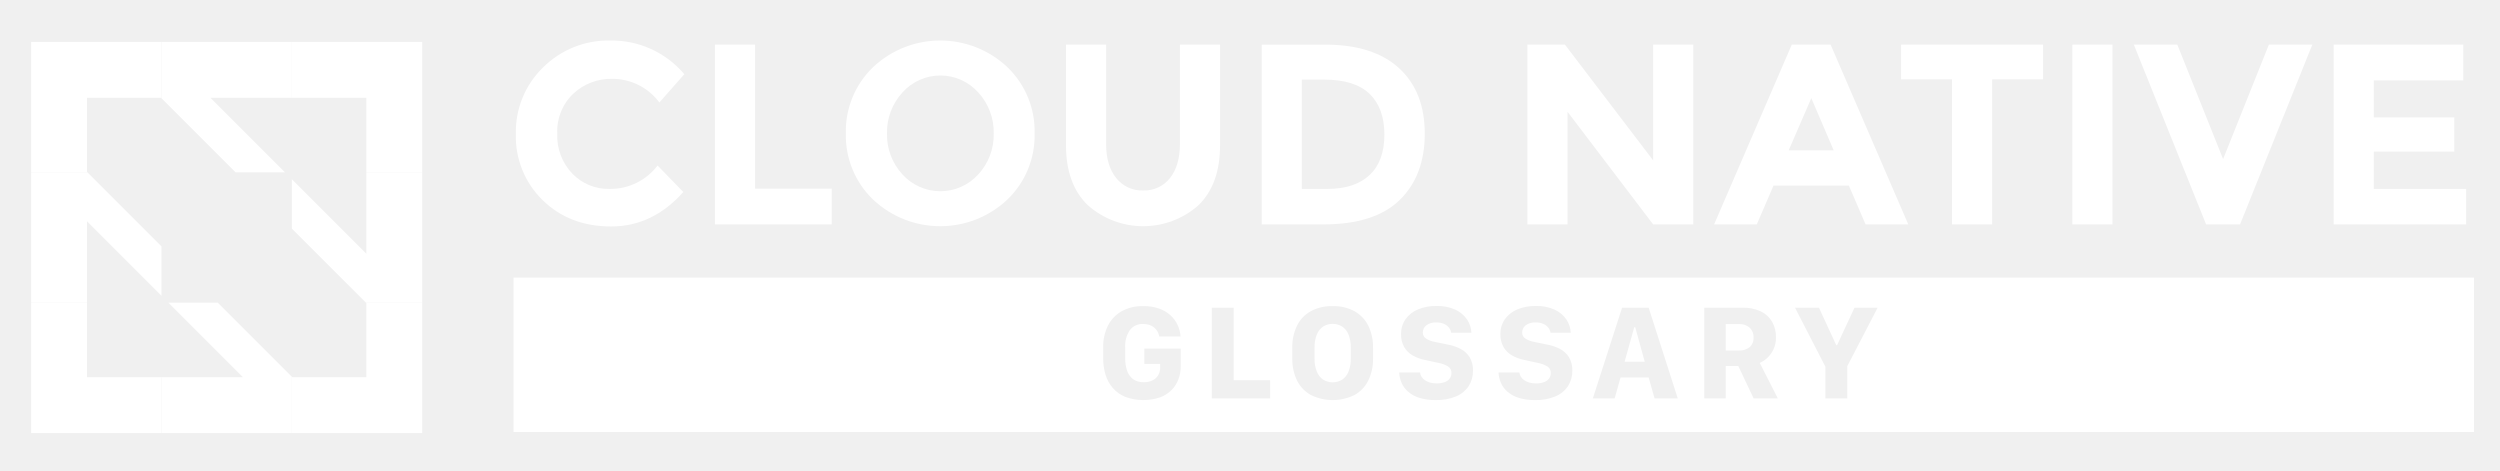
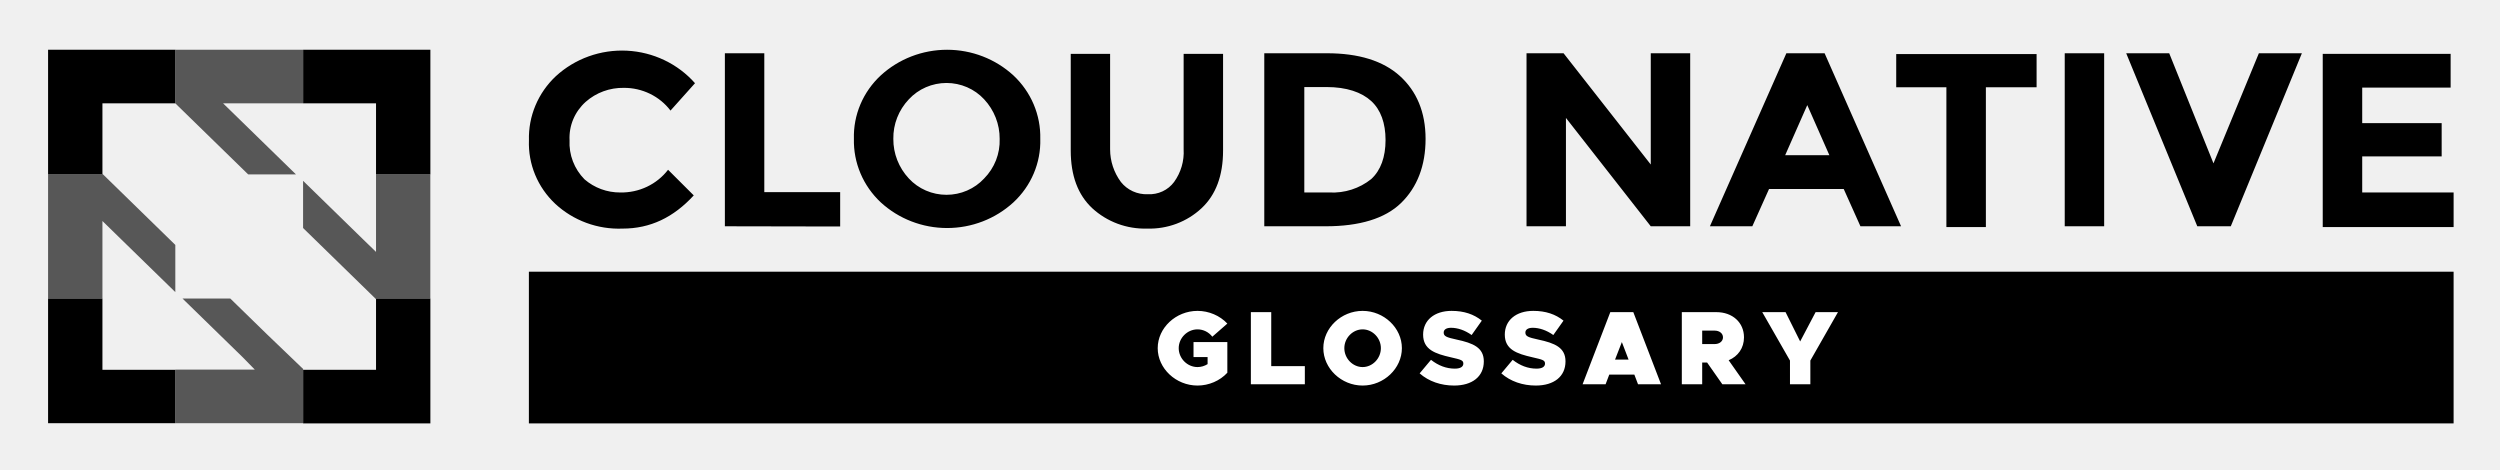
- <svg xmlns="http://www.w3.org/2000/svg" id="Layer_1" data-name="Layer 1" viewBox="0 0 600 113">
-   <defs>
-     <style>.cls-1{fill:#fff;}</style>
-   </defs>
-   <path class="cls-1" d="M146.214,45.34a14.209,14.209,0,0,0,11.605-5.617l6.172,6.358q-7.346,8.272-17.314,8.271-9.969,0-16.419-6.296a21.274,21.274,0,0,1-6.451-15.895,21.476,21.476,0,0,1,6.574-16.018,22.144,22.144,0,0,1,16.08-6.419,22.79,22.79,0,0,1,17.776,8.086l-5.987,6.79a14.03,14.03,0,0,0-11.357-5.679,13.239,13.239,0,0,0-9.29,3.549,12.366,12.366,0,0,0-3.858,9.568,13.052,13.052,0,0,0,3.642,9.66A12.015,12.015,0,0,0,146.214,45.34Z" />
-   <path class="cls-1" d="M171.584,53.858v-43.146h9.629V45.278h18.395v8.58Z" />
-   <path class="cls-1" d="M241.765,47.901a23.51,23.51,0,0,1-32.221,0,21.312,21.312,0,0,1-6.542-15.894,21.315,21.315,0,0,1,6.542-15.895,23.508,23.508,0,0,1,32.221,0,21.318,21.318,0,0,1,6.543,15.895A21.316,21.316,0,0,1,241.765,47.901ZM238.494,32.038a14.118,14.118,0,0,0-3.703-9.845,12.21,12.21,0,0,0-18.209,0,14.116,14.116,0,0,0-3.704,9.845,14.005,14.005,0,0,0,3.704,9.815,12.273,12.273,0,0,0,18.209,0A14.007,14.007,0,0,0,238.494,32.038Z" />
-   <path class="cls-1" d="M267.875,42.717a7.882,7.882,0,0,0,6.48,2.994,7.801,7.801,0,0,0,6.452-2.994q2.374-2.994,2.377-8.179v-23.826h9.629V34.847q0,9.384-5.185,14.413a20.019,20.019,0,0,1-26.574-.03q-5.217-5.06-5.216-14.382V10.712h9.63v23.826Q265.467,39.723,267.875,42.717Z" />
-   <path class="cls-1" d="M335.772,16.36q6.171,5.648,6.173,15.71,0,10.061-6.018,15.925-6.018,5.864-18.364,5.864H302.81v-43.146h15.247Q329.599,10.712,335.772,16.36ZM328.704,42.006q3.548-3.333,3.549-9.691,0-6.357-3.549-9.783-3.55-3.426-10.894-3.426h-5.37V45.34h6.111Q325.155,45.34,328.704,42.006Z" />
-   <path class="cls-1" d="M396.757,10.712h9.63v43.146h-9.63L376.203,26.822V53.858h-9.63v-43.146h9.012l21.172,27.776Z" />
-   <path class="cls-1" d="M447.741,53.858l-4.012-9.32H425.643l-4.012,9.32h-10.247l18.642-43.146H439.346l18.642,43.146ZM434.717,23.551,429.285,36.081h10.803Z" />
-   <path class="cls-1" d="M478.111,19.045V53.858h-9.63V19.045H456.26V10.712H490.332v8.333Z" />
-   <path class="cls-1" d="M497.367,10.712h9.63v43.146H497.367Z" />
-   <path class="cls-1" d="M533.538,38.18l10.987-27.468H554.958l-17.346,43.146h-8.147l-17.346-43.146h10.433Z" />
-   <path class="cls-1" d="M591.189,10.712v8.579H569.709v8.889h19.32v8.209h-19.32V45.34h22.159v8.518H560.079v-43.146Z" />
-   <polygon class="cls-1" points="20.879 72.642 7.468 72.642 7.468 103.933 38.755 103.933 38.755 90.521 20.879 90.521 20.879 72.642" />
-   <polygon class="cls-1" points="87.923 72.743 87.923 90.521 70.143 90.521 70.045 90.422 70.045 103.933 101.333 103.933 101.333 72.642 87.823 72.642 87.923 72.743" />
-   <polygon class="cls-1" points="7.468 41.359 20.979 41.359 20.879 41.256 20.879 23.48 20.879 23.476 38.656 23.476 38.755 23.576 38.755 10.067 7.468 10.067 7.468 41.359" />
-   <polygon class="cls-1" points="70.045 10.067 70.045 23.476 87.923 23.476 87.923 41.359 101.333 41.359 101.333 10.067 70.045 10.067" />
-   <polygon class="cls-1" points="68.389 41.359 50.509 23.476 70.045 23.476 70.045 10.067 38.755 10.067 38.755 23.576 56.537 41.359 68.389 41.359" />
-   <polygon class="cls-1" points="52.264 72.642 40.412 72.642 55.227 87.459 58.292 90.521 52.167 90.521 38.755 90.521 38.755 103.933 70.045 103.933 70.045 90.422 61.153 81.532 52.264 72.642" />
-   <polygon class="cls-1" points="87.923 41.359 87.923 54.766 87.923 60.892 84.86 57.827 70.045 43.014 70.045 54.867 78.933 63.753 87.823 72.642 101.333 72.642 101.333 41.359 87.923 41.359" />
-   <polygon class="cls-1" points="38.755 59.132 20.979 41.359 7.468 41.359 7.468 72.642 20.879 72.642 20.879 53.108 38.755 70.985 38.755 59.132" />
-   <polygon class="cls-1" points="392.217 78.537 389.903 86.815 394.736 86.815 392.456 78.537 392.217 78.537" />
-   <path class="cls-1" d="M322.112,78.362a4.364,4.364,0,0,0-4.546,0,4.198,4.198,0,0,0-1.523,1.905,7.987,7.987,0,0,0-.55,3.166V86.05a7.989,7.989,0,0,0,.55,3.157,4.188,4.188,0,0,0,1.523,1.914,4.364,4.364,0,0,0,4.546,0A4.18,4.18,0,0,0,323.635,89.207a7.97,7.97,0,0,0,.551-3.157V83.434a7.97,7.97,0,0,0-.551-3.166A4.19,4.19,0,0,0,322.112,78.362Z" />
-   <path class="cls-1" d="M417.444,77.771H414.175v6.349h3.222a3.83,3.83,0,0,0,2.488-.774,2.825,2.825,0,0,0,.957-2.336,2.989,2.989,0,0,0-.973-2.408A3.611,3.611,0,0,0,417.444,77.771Z" />
-   <path class="cls-1" d="M123.242,66.628v37.049H593.762V66.628Zm160.135,21.272a8.929,8.929,0,0,1-.526,3.055,7.301,7.301,0,0,1-1.619,2.6,7.632,7.632,0,0,1-2.791,1.803,12.637,12.637,0,0,1-8.366-.104,7.989,7.989,0,0,1-2.999-2.129,8.785,8.785,0,0,1-1.746-3.189,13.312,13.312,0,0,1-.566-3.964V83.354a11.321,11.321,0,0,1,1.117-5.145,8.24,8.24,0,0,1,3.27-3.484,10.262,10.262,0,0,1,5.263-1.26,11.011,11.011,0,0,1,3.764.59,8.028,8.028,0,0,1,2.743,1.619,7.275,7.275,0,0,1,1.714,2.336,7.782,7.782,0,0,1,.694,2.743H278.226a3.716,3.716,0,0,0-.415-1.18,3.416,3.416,0,0,0-.797-.957,3.535,3.535,0,0,0-1.156-.638,4.636,4.636,0,0,0-1.491-.224,3.779,3.779,0,0,0-3.206,1.476,6.795,6.795,0,0,0-1.116,4.171V85.954a9.246,9.246,0,0,0,.438,2.95,4.231,4.231,0,0,0,1.419,2.065,4.128,4.128,0,0,0,2.592.758,4.553,4.553,0,0,0,2.201-.479,3.192,3.192,0,0,0,1.308-1.26,3.449,3.449,0,0,0,.431-1.69v-.957h-3.796V83.657h8.74Zm21.449,7.72h-13.987V73.849h5.247V91.249h8.74Zm24.702-9.586a11.568,11.568,0,0,1-1.141,5.296,8.095,8.095,0,0,1-3.301,3.469,11.864,11.864,0,0,1-10.479,0A8.076,8.076,0,0,1,311.29,91.329a11.579,11.579,0,0,1-1.14-5.296V83.498A11.74,11.74,0,0,1,311.29,78.146a8.018,8.018,0,0,1,3.317-3.469,10.625,10.625,0,0,1,5.239-1.212,10.457,10.457,0,0,1,5.24,1.228,8.16,8.16,0,0,1,3.301,3.469,11.629,11.629,0,0,1,1.141,5.336Zm22.965,6.611a6.74,6.74,0,0,1-3.007,2.48,12.002,12.002,0,0,1-4.92.893,12.64,12.64,0,0,1-3.939-.542,7.517,7.517,0,0,1-2.696-1.483,6.047,6.047,0,0,1-1.562-2.129,6.837,6.837,0,0,1-.559-2.465h4.992a2.456,2.456,0,0,0,.359,1.005,2.857,2.857,0,0,0,.805.838,4.132,4.132,0,0,0,1.213.566,5.647,5.647,0,0,0,1.595.207,5.325,5.325,0,0,0,2.018-.327,2.53,2.53,0,0,0,1.172-.893,2.236,2.236,0,0,0,.383-1.284,1.765,1.765,0,0,0-.813-1.563,7.053,7.053,0,0,0-2.408-.877l-3.078-.67a9.739,9.739,0,0,1-3.038-1.116,5.536,5.536,0,0,1-2.025-2.018,5.993,5.993,0,0,1-.726-3.055,6.096,6.096,0,0,1,1.076-3.612,6.891,6.891,0,0,1,2.982-2.345,11.1,11.1,0,0,1,4.426-.821,10.353,10.353,0,0,1,4.569.901,6.809,6.809,0,0,1,2.8,2.368,6.118,6.118,0,0,1,1.021,3.158h-4.849a2.604,2.604,0,0,0-.519-1.212,3.041,3.041,0,0,0-1.18-.909,4.404,4.404,0,0,0-1.858-.352,3.694,3.694,0,0,0-2.416.694,2.173,2.173,0,0,0-.838,1.746,1.661,1.661,0,0,0,.773,1.42,5.653,5.653,0,0,0,2.146.813l3.158.653a10.635,10.635,0,0,1,3.022,1.037,5.609,5.609,0,0,1,2.145,1.978,5.991,5.991,0,0,1,.798,3.254A6.623,6.623,0,0,1,352.493,92.645Zm23.841,0a6.74,6.74,0,0,1-3.007,2.48,12.002,12.002,0,0,1-4.92.893,12.64,12.64,0,0,1-3.939-.542,7.517,7.517,0,0,1-2.696-1.483,6.047,6.047,0,0,1-1.562-2.129,6.837,6.837,0,0,1-.559-2.465h4.992a2.456,2.456,0,0,0,.359,1.005,2.857,2.857,0,0,0,.805.838,4.132,4.132,0,0,0,1.213.566,5.647,5.647,0,0,0,1.595.207,5.325,5.325,0,0,0,2.018-.327,2.53,2.53,0,0,0,1.172-.893,2.236,2.236,0,0,0,.383-1.284,1.765,1.765,0,0,0-.813-1.563,7.053,7.053,0,0,0-2.408-.877l-3.078-.67a9.739,9.739,0,0,1-3.038-1.116,5.536,5.536,0,0,1-2.025-2.018,5.993,5.993,0,0,1-.726-3.055,6.096,6.096,0,0,1,1.076-3.612,6.891,6.891,0,0,1,2.982-2.345,11.1,11.1,0,0,1,4.426-.821,10.353,10.353,0,0,1,4.569.901,6.809,6.809,0,0,1,2.8,2.368,6.118,6.118,0,0,1,1.021,3.158h-4.849a2.604,2.604,0,0,0-.519-1.212,3.041,3.041,0,0,0-1.18-.909,4.404,4.404,0,0,0-1.858-.352,3.694,3.694,0,0,0-2.416.694,2.173,2.173,0,0,0-.838,1.746,1.661,1.661,0,0,0,.773,1.42,5.653,5.653,0,0,0,2.146.813l3.158.653a10.635,10.635,0,0,1,3.022,1.037,5.609,5.609,0,0,1,2.145,1.978,5.991,5.991,0,0,1,.798,3.254,6.623,6.623,0,0,1-1.021,3.66Zm20.763,2.975-1.419-5.024h-6.747l-1.419,5.024h-5.231l7.018-21.77h6.38l6.985,21.77Zm23.777,0-3.685-7.783H414.175v7.783h-5.151V73.849h9.202a9.777,9.777,0,0,1,4.37.885,6.232,6.232,0,0,1,2.712,2.488,7.386,7.386,0,0,1,.925,3.756,6.499,6.499,0,0,1-.622,2.927,6.632,6.632,0,0,1-1.522,2.05,6.426,6.426,0,0,1-1.747,1.148l4.338,8.517Zm22.469-7.735v7.735H438.096V88.012l-7.289-14.163h5.742l4.146,8.979h.207l4.179-8.979h5.551Z" />
+ <svg xmlns="http://www.w3.org/2000/svg" role="img" viewBox="-4.12 -3.87 214.24 40.24">
+   <path d="M41.203 19.414H206.144V32.414H41.203z" />
+   <path fill="#fff" d="M98.16 26.731H99.366V27.334C99.105 27.496 98.808 27.586 98.502 27.586C97.629 27.586 96.891 26.848 96.891 25.966C96.891 25.093 97.629 24.355 98.502 24.355C98.997 24.355 99.465 24.589 99.771 24.985L101.058 23.86C100.419 23.176 99.474 22.771 98.502 22.771C96.648 22.771 95.091 24.229 95.091 25.966C95.091 27.703 96.648 29.17 98.502 29.17C99.474 29.17 100.419 28.765 101.058 28.072V25.444H98.16V26.731ZM104.82 27.505V22.879H103.074V29.062H107.7V27.505H104.82ZM112.65 29.17C114.477 29.17 116.016 27.703 116.016 25.966C116.016 24.229 114.477 22.771 112.65 22.771C110.823 22.771 109.284 24.229 109.284 25.966C109.284 27.703 110.823 29.17 112.65 29.17ZM112.65 27.586C111.804 27.586 111.084 26.848 111.084 25.966C111.084 25.093 111.804 24.355 112.65 24.355C113.496 24.355 114.216 25.093 114.216 25.966C114.216 26.848 113.496 27.586 112.65 27.586ZM120.49 29.17C122.038 29.17 123.037 28.405 123.037 27.1C123.037 25.921 122.137 25.534 120.697 25.228C119.815 25.039 119.599 24.94 119.599 24.625C119.599 24.391 119.806 24.22 120.229 24.22C120.787 24.22 121.417 24.427 121.993 24.841L122.866 23.608C122.182 23.059 121.345 22.771 120.274 22.771C118.807 22.771 117.835 23.572 117.835 24.805C117.835 26.092 118.87 26.443 120.211 26.749C121.066 26.947 121.282 26.992 121.282 27.289C121.282 27.559 121.03 27.721 120.553 27.721C119.824 27.721 119.14 27.46 118.51 26.965L117.538 28.126C118.321 28.819 119.374 29.17 120.49 29.17ZM127.49 29.17C129.038 29.17 130.037 28.405 130.037 27.1C130.037 25.921 129.137 25.534 127.697 25.228C126.815 25.039 126.599 24.94 126.599 24.625C126.599 24.391 126.806 24.22 127.229 24.22C127.787 24.22 128.417 24.427 128.993 24.841L129.866 23.608C129.182 23.059 128.345 22.771 127.274 22.771C125.807 22.771 124.835 23.572 124.835 24.805C124.835 26.092 125.87 26.443 127.211 26.749C128.066 26.947 128.282 26.992 128.282 27.289C128.282 27.559 128.03 27.721 127.553 27.721C126.824 27.721 126.14 27.46 125.51 26.965L124.538 28.126C125.321 28.819 126.374 29.17 127.49 29.17ZM136.253 29.062H138.224L135.848 22.879H133.877L131.501 29.062H133.472L133.787 28.234H135.938L136.253 29.062ZM134.282 26.947L134.867 25.444L135.443 26.947H134.282ZM145.468 29.062L144.019 27.001C144.82 26.668 145.333 25.957 145.333 25.039C145.333 23.77 144.352 22.879 142.966 22.879H140.005V29.062H141.751V27.199H142.174L143.479 29.062H145.468ZM141.751 24.463H142.822C143.236 24.463 143.533 24.706 143.533 25.039C143.533 25.372 143.236 25.615 142.822 25.615H141.751V24.463ZM149.274 29.062H151.02V27.028L153.387 22.879H151.47L150.147 25.39L148.896 22.879H146.898L149.274 27.028V29.062Z" />
+   <path d="M49.035 12.625C49.827 12.64 50.612 12.472 51.324 12.133 52.036 11.795 52.655 11.296 53.131 10.678L55.332 12.875C53.591 14.772 51.595 15.72 49.24 15.72 48.18 15.762 47.122 15.595 46.129 15.229 45.136 14.864 44.229 14.308 43.461 13.594 42.714 12.892 42.127 12.045 41.739 11.107 41.351 10.169 41.17 9.162 41.208 8.152 41.179 7.131 41.369 6.115 41.766 5.169 42.162 4.224 42.757 3.369 43.512 2.661 44.324 1.914 45.282 1.335 46.33.959 47.377.583 48.492.418 49.607.474 50.722.53 51.813.806 52.816 1.285 53.818 1.763 54.711 2.435 55.439 3.26L53.34 5.606C52.878 4.999 52.276 4.506 51.582 4.168 50.889 3.83 50.123 3.655 49.348 3.659 48.139 3.636 46.967 4.065 46.072 4.857 45.607 5.273 45.242 5.785 45.003 6.354 44.764 6.924 44.657 7.537 44.689 8.152 44.657 8.765 44.754 9.378 44.974 9.954 45.194 10.529 45.533 11.054 45.969 11.497 46.813 12.229 47.905 12.631 49.035 12.625zM57.999 15.521V.694H61.378V12.595H67.879V15.54L57.999 15.521zM82.724 13.474C81.186 14.885 79.154 15.671 77.042 15.671 74.93 15.671 72.898 14.885 71.36 13.474 70.61 12.772 70.017 11.926 69.621 10.989 69.224 10.053 69.032 9.045 69.056 8.032 69.027 7.018 69.217 6.01 69.614 5.072 70.011 4.135 70.606 3.289 71.36 2.591 72.898 1.18 74.93.394 77.042.394 79.154.394 81.186 1.18 82.724 2.591 83.474 3.292 84.066 4.138 84.463 5.075 84.859 6.012 85.052 7.019 85.028 8.032 85.056 9.046 84.866 10.055 84.469 10.992 84.073 11.93 83.478 12.775 82.724 13.474zM81.547 8.032C81.556 6.778 81.081 5.566 80.216 4.638 79.808 4.198 79.311 3.846 78.755 3.605 78.2 3.365 77.599 3.24 76.991 3.24 76.383 3.24 75.782 3.365 75.226 3.605 74.671 3.846 74.173 4.198 73.766 4.638 72.891 5.56 72.414 6.776 72.435 8.032 72.425 9.287 72.9 10.499 73.766 11.427 74.173 11.867 74.671 12.218 75.226 12.459 75.782 12.7 76.383 12.824 76.991 12.824 77.599 12.824 78.2 12.7 78.755 12.459 79.311 12.218 79.808 11.867 80.216 11.427 80.659 10.977 81.005 10.444 81.234 9.861 81.462 9.278 81.569 8.656 81.547 8.032zM91.938 11.726C92.208 12.068 92.559 12.341 92.959 12.524 93.36 12.706 93.8 12.792 94.242 12.775 94.677 12.797 95.111 12.713 95.505 12.53 95.898 12.347 96.238 12.071 96.494 11.726 97.082 10.911 97.371 9.926 97.313 8.931V.744H100.692V9.031C100.692 11.177 100.077 12.825 98.849 13.973 98.23 14.551 97.5 15.004 96.7 15.304 95.9 15.604 95.047 15.745 94.191 15.72 93.326 15.745 92.465 15.604 91.657 15.304 90.849 15.004 90.11 14.552 89.481 13.973 88.252 12.825 87.638 11.177 87.638 9.031V.744H91.012V8.931C91.012 9.934 91.336 10.912 91.938 11.726zM115.844 2.641C117.278 3.939 118.046 5.736 118.046 8.032 118.046 10.329 117.329 12.176 115.947 13.524 114.565 14.872 112.363 15.521 109.497 15.521H104.224V.694H109.599C112.312.694 114.411 1.343 115.844 2.641zM113.387 11.477C114.206 10.728 114.616 9.58 114.616 8.132 114.616 6.684 114.206 5.536 113.387 4.787 112.568 4.038 111.288 3.589 109.548 3.589H107.654V12.625H109.804C111.104 12.693 112.382 12.283 113.387 11.477zM137.344.694H140.723V15.521H137.344L130.075 6.235V15.521H126.697V.694H129.871L137.344 10.229V.694zM155.312 15.521L153.879 12.325H147.48L146.047 15.521H142.412L148.965.694H152.241L158.793 15.521H155.312zM150.756 5.137L148.862 9.43H152.65L150.756 5.137zM166.062 3.609V15.59H162.678V3.609H158.378V.764H170.408V3.609H166.062zM172.819.694H176.198V15.521H172.819V.694zM185.566 10.129L189.456.694H193.142L187.05 15.521H184.179L178.087.694H181.773L185.566 10.129zM205.889.694V3.639H198.312V6.684H205.121V9.53H198.312V12.625H206.145V15.591H194.929V.744H205.883L205.889.694zM4.658 21.711H0V32.394H10.904V27.821H4.658V21.711zM28.104 21.761V27.821H21.858V32.414H32.762V21.711H28.047L28.104 21.761zM0 11.077H4.71L4.658 11.027V4.987H10.904V.394H0V11.077zM21.858.394V4.987H28.104V11.077H32.762V.394H21.858z" />
+   <g opacity=".8">
+     <path d="M21.244 11.077L14.999 4.987H21.858V.394H10.904V4.987L17.149 11.077H21.244zM15.613 21.711H11.518L16.688 26.753 17.712 27.801H10.904V32.394H21.858V27.751L18.736 24.756 15.613 21.711zM28.104 11.077V17.717L27.023 16.669 21.853 11.626V15.67L24.925 18.665 28.047 21.711H32.757V11.077H28.104zM10.904 17.118L4.71 11.077H0V21.711H4.658V15.071L10.904 21.162V17.118z" opacity=".8" />
+   </g>
</svg>
